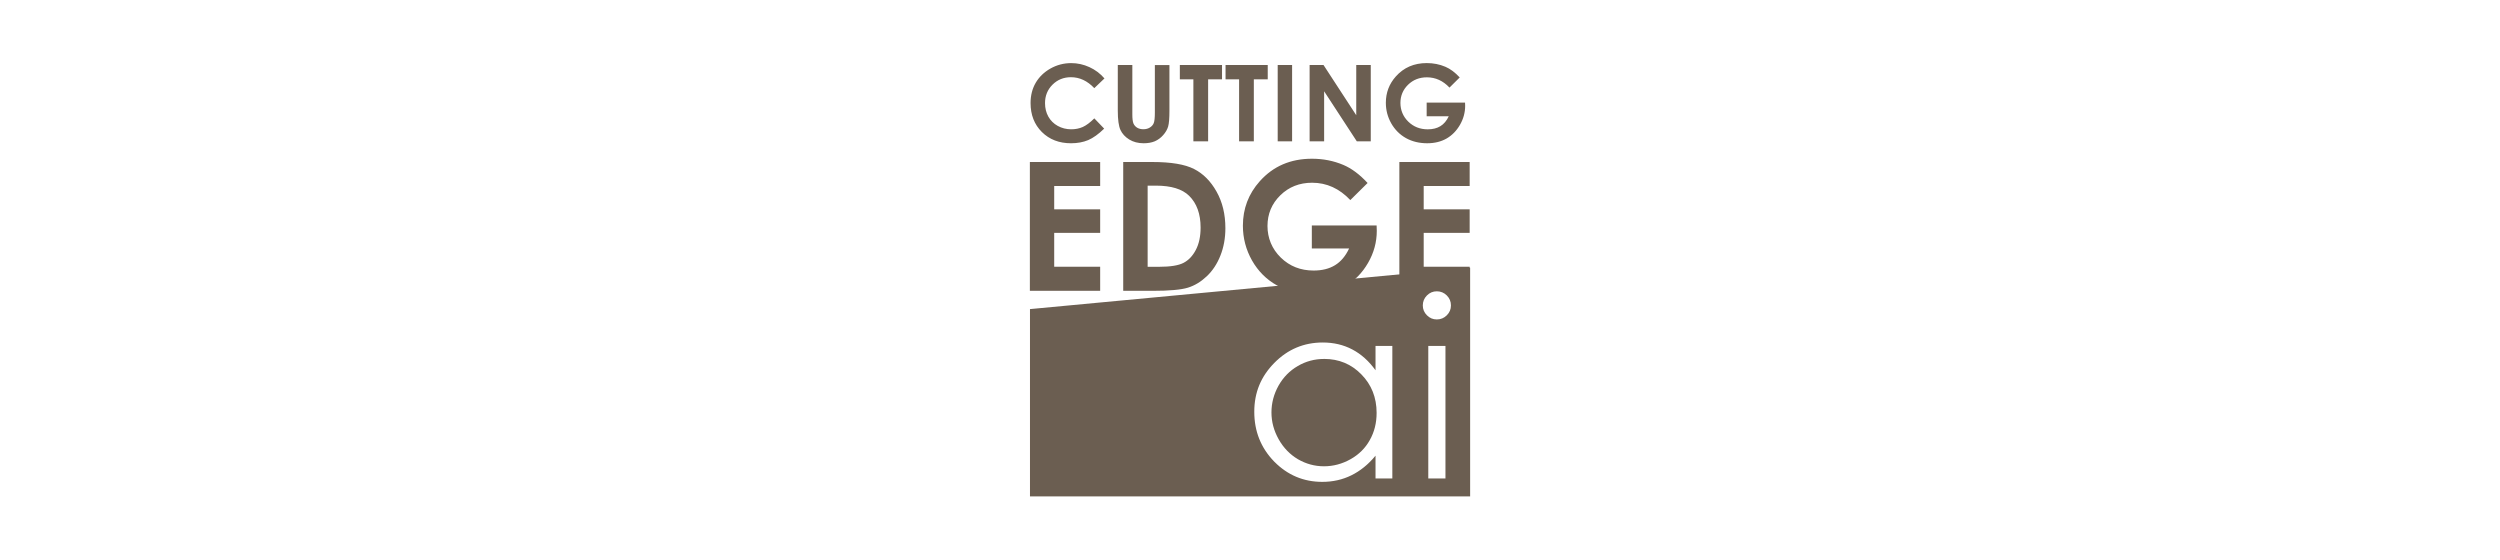
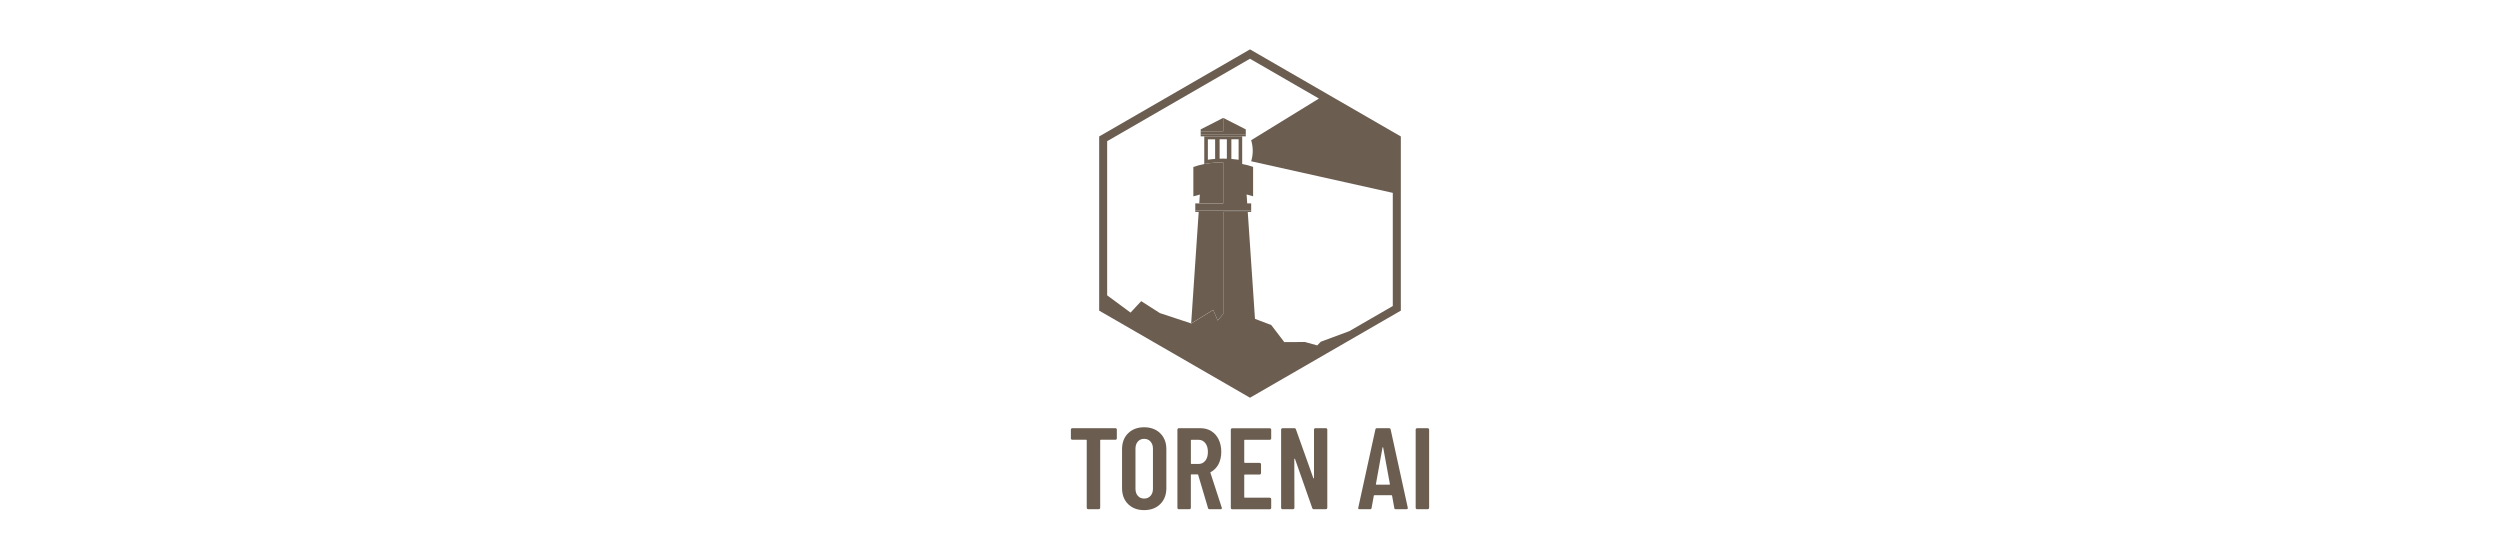
<svg xmlns="http://www.w3.org/2000/svg" id="Layer_1" data-name="Layer 1" viewBox="0 0 893.66 200">
  <defs>
    <style>
      .cls-1 {
        fill: #6b5e51;
      }
    </style>
  </defs>
-   <path class="cls-1" d="m394.8,28.04l-3.63,3.47c-2.47-2.61-5.25-3.91-8.34-3.91-2.61,0-4.81.89-6.6,2.67-1.78,1.78-2.67,3.97-2.67,6.58,0,1.82.4,3.43,1.19,4.84.79,1.41,1.91,2.52,3.36,3.32,1.45.8,3.05,1.21,4.82,1.21,1.51,0,2.89-.28,4.13-.83,1.25-.57,2.62-1.59,4.12-3.08l3.52,3.67c-2.01,1.97-3.92,3.33-5.71,4.1-1.79.75-3.84,1.13-6.14,1.13-4.24,0-7.71-1.34-10.42-4.02-2.69-2.69-4.04-6.14-4.04-10.35,0-2.72.61-5.14,1.84-7.25,1.24-2.11,3-3.81,5.28-5.1,2.3-1.29,4.77-1.93,7.42-1.93,2.25,0,4.41.48,6.49,1.43,2.09.95,3.89,2.31,5.4,4.06Zm4.76-4.8h5.21v17.65c0,1.52.13,2.6.39,3.23.27.63.71,1.14,1.32,1.52.62.37,1.36.56,2.23.56.91,0,1.7-.21,2.35-.63.67-.42,1.12-.95,1.37-1.59.26-.66.39-1.9.39-3.73v-17h5.21v16.26c0,2.74-.15,4.65-.46,5.71-.31,1.06-.9,2.09-1.78,3.08-.87.99-1.87,1.72-3,2.21-1.14.47-2.46.7-3.97.7-1.98,0-3.7-.45-5.17-1.35-1.46-.91-2.5-2.05-3.13-3.41-.63-1.37-.95-3.68-.95-6.93v-16.26Zm22.2,0h15.07v5.12h-4.97v22.16h-5.27v-22.16h-4.84v-5.12Zm16.33,0h15.08v5.12h-4.97v22.16h-5.27v-22.16h-4.84v-5.12Zm18.64,0h5.15v27.28h-5.15v-27.28Zm11.41,0h4.97l11.7,17.95v-17.95h5.19v27.28h-4.99l-11.68-17.89v17.89h-5.19v-27.28Zm53.65,4.45l-3.65,3.62c-2.31-2.45-5.01-3.67-8.08-3.67-2.68,0-4.93.89-6.75,2.67-1.8,1.78-2.71,3.94-2.71,6.49s.94,4.86,2.82,6.69c1.88,1.83,4.2,2.74,6.95,2.74,1.79,0,3.3-.38,4.52-1.13,1.24-.75,2.23-1.93,2.99-3.54h-7.9v-4.88h13.72l.04,1.15c0,2.39-.62,4.65-1.85,6.79-1.24,2.14-2.84,3.77-4.8,4.9-1.97,1.12-4.27,1.69-6.92,1.69-2.83,0-5.36-.61-7.58-1.84-2.21-1.24-3.97-2.99-5.27-5.27-1.29-2.27-1.93-4.73-1.93-7.36,0-3.61,1.19-6.75,3.58-9.42,2.83-3.18,6.51-4.77,11.05-4.77,2.37,0,4.59.44,6.66,1.32,1.74.74,3.45,2.01,5.12,3.82Z" />
-   <path class="cls-1" d="m368.14,57.91h25.13v8.58h-16.43v8.33h16.43v8.42h-16.43v12.11h16.43v8.61h-25.13v-46.04Zm33.37,0h10.39c6.7,0,11.67.83,14.93,2.5,3.26,1.65,5.94,4.34,8.04,8.08,2.11,3.74,3.16,8.1,3.16,13.08,0,3.55-.59,6.81-1.78,9.8-1.17,2.96-2.8,5.43-4.88,7.39-2.07,1.96-4.31,3.32-6.73,4.07-2.42.75-6.61,1.13-12.58,1.13h-10.55v-46.04Zm8.73,8.45v29.01h4.07c4.01,0,6.91-.46,8.7-1.38,1.82-.92,3.3-2.46,4.44-4.63,1.15-2.17,1.72-4.84,1.72-8.01,0-4.88-1.37-8.67-4.1-11.36-2.46-2.42-6.42-3.63-11.86-3.63h-2.97Zm78.62-.94l-6.17,6.1c-3.9-4.13-8.45-6.2-13.65-6.2-4.53,0-8.33,1.5-11.39,4.51-3.05,3-4.57,6.66-4.57,10.95s1.59,8.21,4.76,11.3c3.17,3.09,7.08,4.63,11.74,4.63,3.03,0,5.57-.64,7.64-1.91,2.09-1.27,3.77-3.27,5.04-5.98h-13.33v-8.23h23.16l.06,1.94c0,4.03-1.04,7.85-3.13,11.46-2.09,3.61-4.79,6.36-8.11,8.26-3.32,1.9-7.21,2.85-11.67,2.85-4.78,0-9.05-1.03-12.8-3.1-3.74-2.09-6.7-5.05-8.89-8.89-2.17-3.84-3.26-7.98-3.26-12.43,0-6.09,2.01-11.39,6.04-15.9,4.78-5.36,11-8.04,18.65-8.04,4.01,0,7.75.74,11.24,2.22,2.94,1.25,5.82,3.4,8.64,6.45Zm11.36-7.51h25.13v8.58h-16.43v8.33h16.43v8.42h-16.43v12.11h16.43v8.61h-25.13v-46.04Z" />
  <g>
-     <path class="cls-1" d="m473.32,128.31c-3.4,0-6.53.84-9.41,2.53-2.87,1.66-5.17,3.99-6.88,7.01-1.68,3.02-2.53,6.21-2.53,9.58s.86,6.53,2.57,9.58c1.71,3.05,4.01,5.43,6.88,7.14,2.9,1.68,6.01,2.53,9.32,2.53s6.5-.84,9.5-2.53c2.99-1.68,5.29-3.96,6.88-6.84,1.63-2.88,2.44-6.11,2.44-9.71,0-5.49-1.82-10.08-5.45-13.77-3.6-3.69-8.04-5.53-13.33-5.53Z" />
-     <path class="cls-1" d="m368.18,110.48v66.97h157.34v-81.75l-157.34,14.79Zm129.53,60.56h-6.01v-8.15c-2.56,3.11-5.43,5.44-8.62,7.01-3.17,1.57-6.64,2.35-10.41,2.35-6.71,0-12.44-2.43-17.21-7.27-4.73-4.88-7.1-10.8-7.1-17.77s2.4-12.66,7.19-17.51c4.79-4.85,10.56-7.27,17.29-7.27,3.89,0,7.41.83,10.54,2.48,3.17,1.66,5.94,4.14,8.32,7.45v-8.71h6.01v47.39Zm18.99,0h-6.14v-47.39h6.14v47.39Zm.48-58.33c-.99.99-2.18,1.48-3.57,1.48s-2.54-.49-3.53-1.48c-.99-.99-1.48-2.16-1.48-3.53s.49-2.58,1.48-3.57c.99-.99,2.16-1.48,3.53-1.48s2.58.49,3.57,1.48c.99.99,1.48,2.18,1.48,3.57s-.49,2.54-1.48,3.53Z" />
+     <polygon class="cls-1" points="437.26 42.14 437.25 42.14 429.2 46.25 429.2 46.92 437.26 46.92 437.26 42.14" />
+     <path class="cls-1" d="m437.26,58.71v-.68c-2.44,0-4.74.23-6.78.61-1.44.27-2.76.63-3.9,1.05v10.49s1.57-.44,2.32-.63l-.21,3.14h8.57v-13.98h0Z" />
+     <polygon class="cls-1" points="447.25 75.18 445.99 75.18 437.26 75.18 428.53 75.18 427.27 75.18 427.27 75.76 428.49 75.76 425.8 115.59 425.85 115.6 433.66 110.77 435.29 114.54 437.26 112.18 437.26 75.76 446.03 75.76 447.25 75.76 447.25 75.18" />
+     <polygon class="cls-1" points="444.04 48.74 445.32 48.74 445.32 48.4 445.32 48.16 437.26 48.16 429.2 48.16 429.2 48.16 429.2 48.4 429.2 48.74 429.2 48.74 430.48 48.74 437.26 48.74 444.04 48.74" />
+     <path class="cls-1" d="m444.04,58.62v-9.89h-13.56v9.91c2.04-.39,4.34-.61,6.78-.61v14.67h-9.99v2.48h19.98v-2.48h-1.42l-.21-3.18c.79.19,2.32.65,2.32.65v-10.52c-1.14-.42-2.46-.76-3.9-1.03Zm-9.68-1.81c-.9.06-1.76.16-2.59.28v-7.29h2.59v7.01Zm4.2-.08c-.45-.01-.9-.03-1.36-.03-.42,0-.83,0-1.23.02v-6.93h2.59v6.93Zm4.2.37c-.83-.12-1.69-.22-2.59-.29v-7.02h2.59v7.31Z" />
+     <polygon class="cls-1" points="437.26 48.16 445.32 48.16 445.32 46.92 445.32 46.25 437.26 42.14 437.26 46.92 429.2 46.92 429.2 46.92 429.2 48.16 429.2 48.16 437.26 48.16" />
+     <path class="cls-1" d="m446.83,17.65l-53.92,31.13v62.26l53.92,31.13,53.92-31.13v-62.26l-53.92-31.13Zm51.05,91.74l-15.57,8.99-10.17,3.77-1.28,1.32-4.39-1.22-7.38.04-4.67-6.11-5.81-2.2-2.58-38.2h-8.77v36.43l-1.97,2.35-1.62-3.76-7.82,4.83-.05-.02-11.15-3.68-6.72-4.28-3.8,4.09-8.36-6.17v-55.1l51.05-29.47,24.65,14.23-24.23,14.89c.36,1.2.57,2.47.57,3.78s-.2,2.55-.56,3.75l50.62,11.29v40.47h0Z" />
+   </g>
+   <g>
+     <path class="cls-1" d="m399.09,153.21c.1.1.14.21.14.35v3.14c0,.14-.05.26-.14.35s-.21.15-.35.15h-5.25c-.14,0-.21.07-.21.21v24.11c0,.14-.05.26-.15.35-.1.1-.21.15-.35.15h-3.81c-.14,0-.26-.05-.35-.15-.1-.1-.15-.21-.15-.35v-24.11c0-.14-.07-.21-.21-.21h-4.96c-.14,0-.26-.05-.35-.15-.1-.1-.15-.21-.15-.35v-3.14c0-.14.05-.26.15-.35.1-.1.21-.15.35-.15h15.43c.14,0,.26.05.35.15Z" />
+     <path class="cls-1" d="m403.26,180.2c-1.45-1.43-2.17-3.34-2.17-5.71v-13.9c0-2.37.72-4.28,2.17-5.71s3.36-2.15,5.73-2.15,4.29.72,5.75,2.15,2.19,3.34,2.19,5.71v13.9c0,2.37-.73,4.28-2.19,5.71-1.46,1.43-3.38,2.15-5.75,2.15s-4.28-.71-5.73-2.15Zm8.01-2.95c.58-.65.87-1.49.87-2.55v-14.31c0-1.05-.29-1.89-.87-2.55-.58-.65-1.34-.97-2.28-.97s-1.69.32-2.25.97c-.57.65-.85,1.49-.85,2.55v14.31c0,1.05.28,1.9.85,2.55s1.32.97,2.25.97,1.69-.32,2.28-.97Z" />
+     <path class="cls-1" d="m431.82,181.61l-3.52-11.87c-.05-.11-.12-.17-.21-.17h-2.19c-.14,0-.21.07-.21.21v11.75c0,.14-.05.26-.15.35-.1.1-.21.15-.35.15h-3.81c-.14,0-.26-.05-.35-.15-.1-.1-.15-.21-.15-.35v-27.96c0-.14.05-.26.15-.35.1-.1.21-.15.35-.15h7.78c1.46,0,2.75.35,3.87,1.06s1.99,1.69,2.6,2.98c.62,1.28.93,2.75.93,4.4s-.33,3.18-.99,4.43c-.66,1.24-1.59,2.18-2.77,2.81-.11.03-.15.11-.12.25l4.05,12.45c.03.05.04.12.04.21,0,.25-.15.37-.46.37h-3.97c-.27,0-.45-.14-.53-.42Zm-6.12-24.2v8.23c0,.14.07.21.21.21h2.52c.99,0,1.8-.39,2.42-1.16s.93-1.82.93-3.14-.31-2.38-.93-3.16c-.62-.79-1.43-1.18-2.42-1.18h-2.52c-.14,0-.21.07-.21.2Z" />
+     <path class="cls-1" d="m454.26,157.06c-.1.1-.21.15-.35.15h-8.93c-.14,0-.21.07-.21.21v7.82c0,.14.07.21.21.21h5.29c.14,0,.26.05.35.15.1.1.15.21.15.35v3.18c0,.14-.05.26-.15.35-.1.1-.21.15-.35.15h-5.29c-.14,0-.21.07-.21.21v7.86c0,.14.07.21.21.21h8.93c.14,0,.25.05.35.15s.15.21.15.35v3.14c0,.14-.05.26-.15.35-.1.1-.21.15-.35.15h-13.44c-.14,0-.26-.05-.35-.15-.1-.1-.15-.21-.15-.35v-27.96c0-.14.05-.26.15-.35.1-.1.21-.15.35-.15h13.44c.14,0,.25.05.35.15.1.1.15.21.15.35v3.14c0,.12-.05.24-.15.34Z" />
+     <path class="cls-1" d="m469.85,153.21c.1-.1.21-.15.35-.15h3.76c.14,0,.26.05.35.15.1.1.15.21.15.35v27.96c0,.14-.05.26-.15.35-.1.1-.21.15-.35.15h-4.34c-.28,0-.46-.14-.54-.41l-6.16-17.54c-.03-.08-.08-.12-.15-.1-.07.01-.1.06-.1.15l.04,17.41c0,.14-.05.26-.15.35-.1.1-.21.15-.35.15h-3.76c-.14,0-.26-.05-.35-.15-.1-.1-.15-.21-.15-.35v-27.96c0-.14.05-.26.15-.35.1-.1.21-.15.35-.15h4.26c.28,0,.46.14.54.41l6.21,17.41c.03.08.08.12.15.1.07-.01.1-.06.1-.15v-17.29c0-.14.05-.26.15-.35Z" />
+     <path class="cls-1" d="m498.41,181.57l-.79-4.34c0-.14-.08-.21-.25-.21h-6.04c-.16,0-.25.07-.25.21l-.79,4.34c-.03.3-.21.46-.54.46h-3.77c-.39,0-.54-.18-.45-.54l6.12-27.96c.05-.3.24-.46.54-.46h4.38c.3,0,.48.15.54.46l6.12,27.96v.16c0,.25-.15.37-.46.37h-3.85c-.33,0-.51-.16-.53-.46Zm-6.37-8.31h4.59c.16,0,.24-.07.21-.21l-2.4-13.07c-.03-.08-.07-.12-.12-.12-.06,0-.1.04-.12.12l-2.36,13.07c-.03.14.04.21.21.21Z" />
+     <path class="cls-1" d="m506.2,181.88c-.1-.1-.15-.21-.15-.35v-27.96c0-.14.05-.26.15-.35.1-.1.21-.15.35-.15h3.81c.14,0,.26.05.35.15.1.1.15.21.15.35v27.96c0,.14-.05.26-.15.35-.1.1-.21.15-.35.15h-3.81c-.14,0-.26-.05-.35-.15Z" />
  </g>
</svg>
